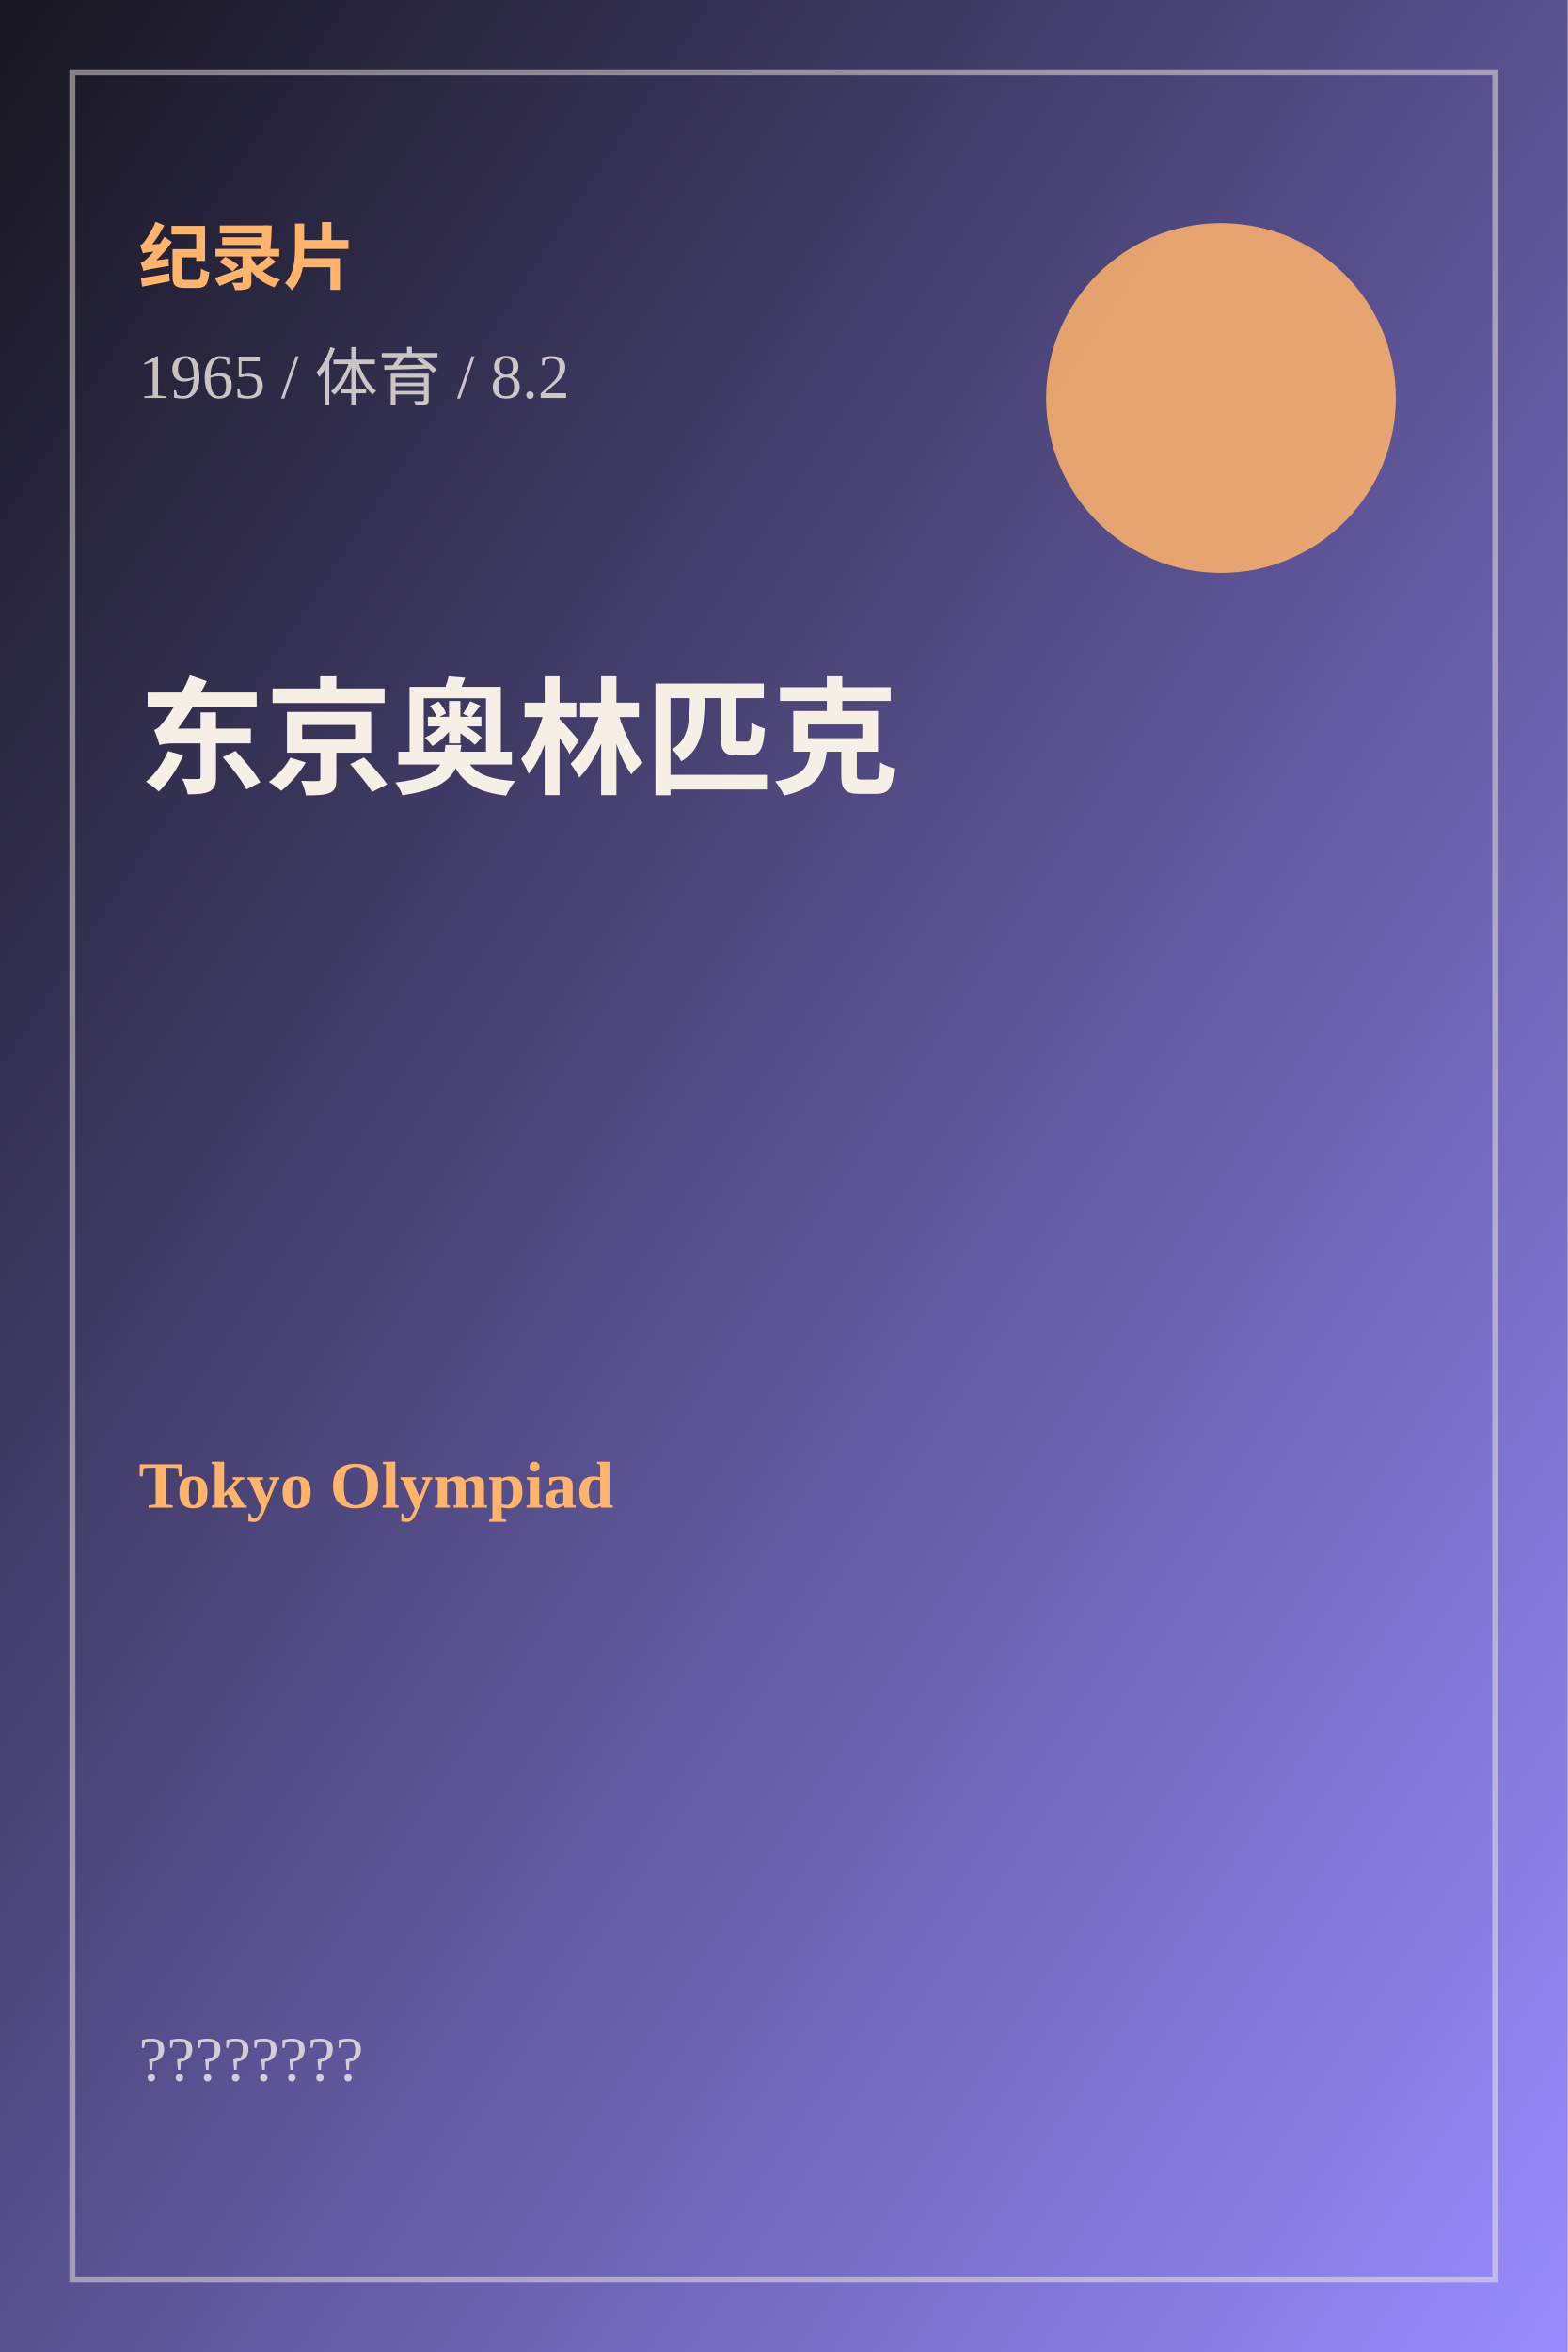
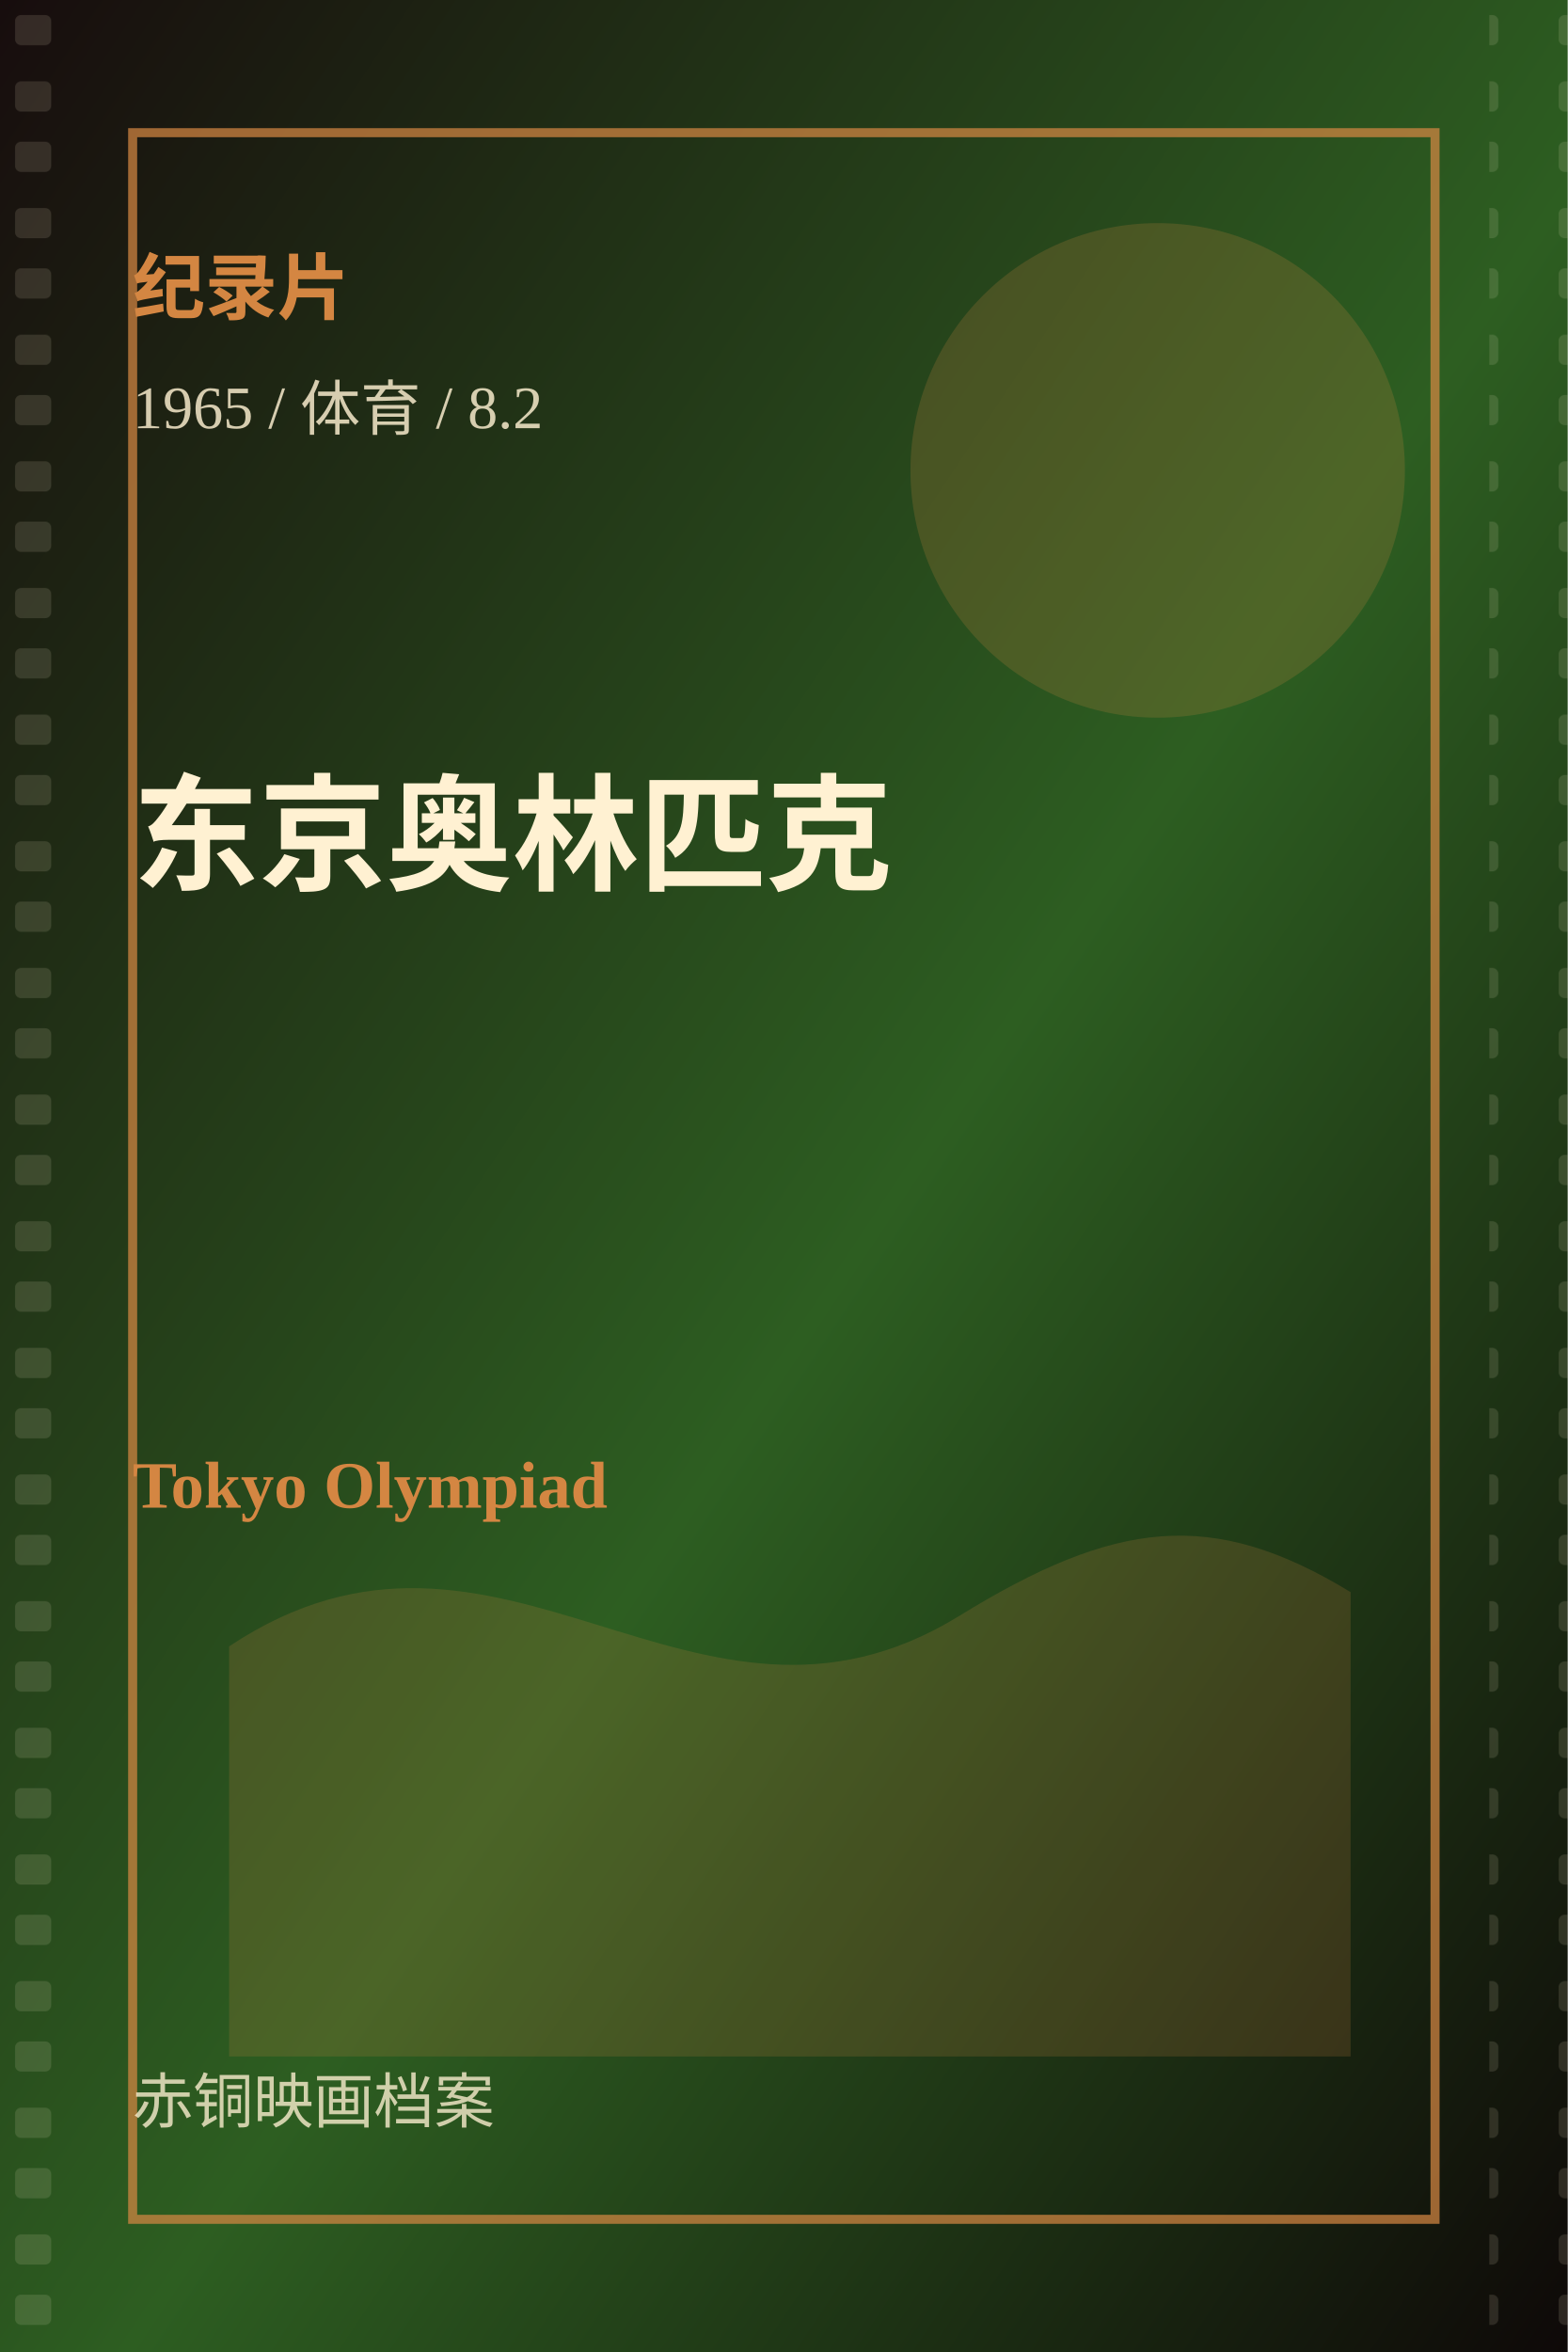
<svg xmlns="http://www.w3.org/2000/svg" width="520" height="780" viewBox="0 0 520 780">
  <defs>
-     <linearGradient id="g" x1="0" y1="0" x2="1" y2="1">
-       <stop offset="0" stop-color="#16151e" />
-       <stop offset="1" stop-color="#9a8cff" />
+     <linearGradient id="bg" x1="0" y1="0" x2="1" y2="1">
+       <stop offset="0" stop-color="#170c0d" />
+       <stop offset=".54" stop-color="hsl(108 48% 25%)" />
+       <stop offset="1" stop-color="#0e0808" />
    </linearGradient>
+     <pattern id="film" width="32" height="42" patternUnits="userSpaceOnUse">
+       <rect width="32" height="42" fill="transparent" />
+       <rect x="5" y="5" width="12" height="10" rx="2" fill="#fff1d2" opacity=".28" />
+       <rect x="5" y="27" width="12" height="10" rx="2" fill="#fff1d2" opacity=".28" />
+     </pattern>
  </defs>
-   <rect width="520" height="780" fill="url(#g)" />
-   <rect x="24" y="24" width="472" height="732" fill="none" stroke="#f6efe5" stroke-opacity=".48" stroke-width="2" />
-   <circle cx="405" cy="132" r="58" fill="#ffb36b" opacity=".85" />
-   <text x="46" y="94" fill="#ffb36b" font-size="24" font-weight="900">纪录片</text>
-   <text x="46" y="132" fill="#f6efe5" font-size="21" opacity=".78">1965 / 体育 / 8.2</text>
-   <text x="46" y="260" fill="#f6efe5" font-size="42" font-weight="900">东京奥林匹克</text>
-   <text x="46" y="500" fill="#ffb36b" font-size="22" font-weight="800">Tokyo Olympiad</text>
-   <text x="46" y="690" fill="#f6efe5" font-size="21" opacity=".78">????????</text>
+   <rect width="520" height="780" fill="url(#bg)" />
+   <rect x="0" y="0" width="26" height="780" fill="url(#film)" opacity=".45" />
+   <rect x="494" y="0" width="26" height="780" fill="url(#film)" opacity=".45" />
+   <rect x="44" y="44" width="432" height="692" fill="none" stroke="#d48642" stroke-width="3" opacity=".72" />
+   <circle cx="384" cy="156" r="82" fill="#d48642" opacity=".2" />
+   <path d="M76 546 C166 486 230 590 318 536 C370 504 402 500 448 528 L448 682 L76 682 Z" fill="#d48642" opacity=".18" />
+   <text x="44" y="104" fill="#d48642" font-size="24" font-weight="900">纪录片</text>
+   <text x="44" y="142" fill="#fff1d2" font-size="20" opacity=".82">1965 / 体育 / 8.2</text>
+   <text x="44" y="292" fill="#fff1d2" font-size="42" font-weight="900">东京奥林匹克</text>
+   <text x="44" y="500" fill="#d48642" font-size="22" font-weight="800">Tokyo Olympiad</text>
+   <text x="44" y="704" fill="#fff1d2" font-size="20" opacity=".78">赤铜映画档案</text>
</svg>
